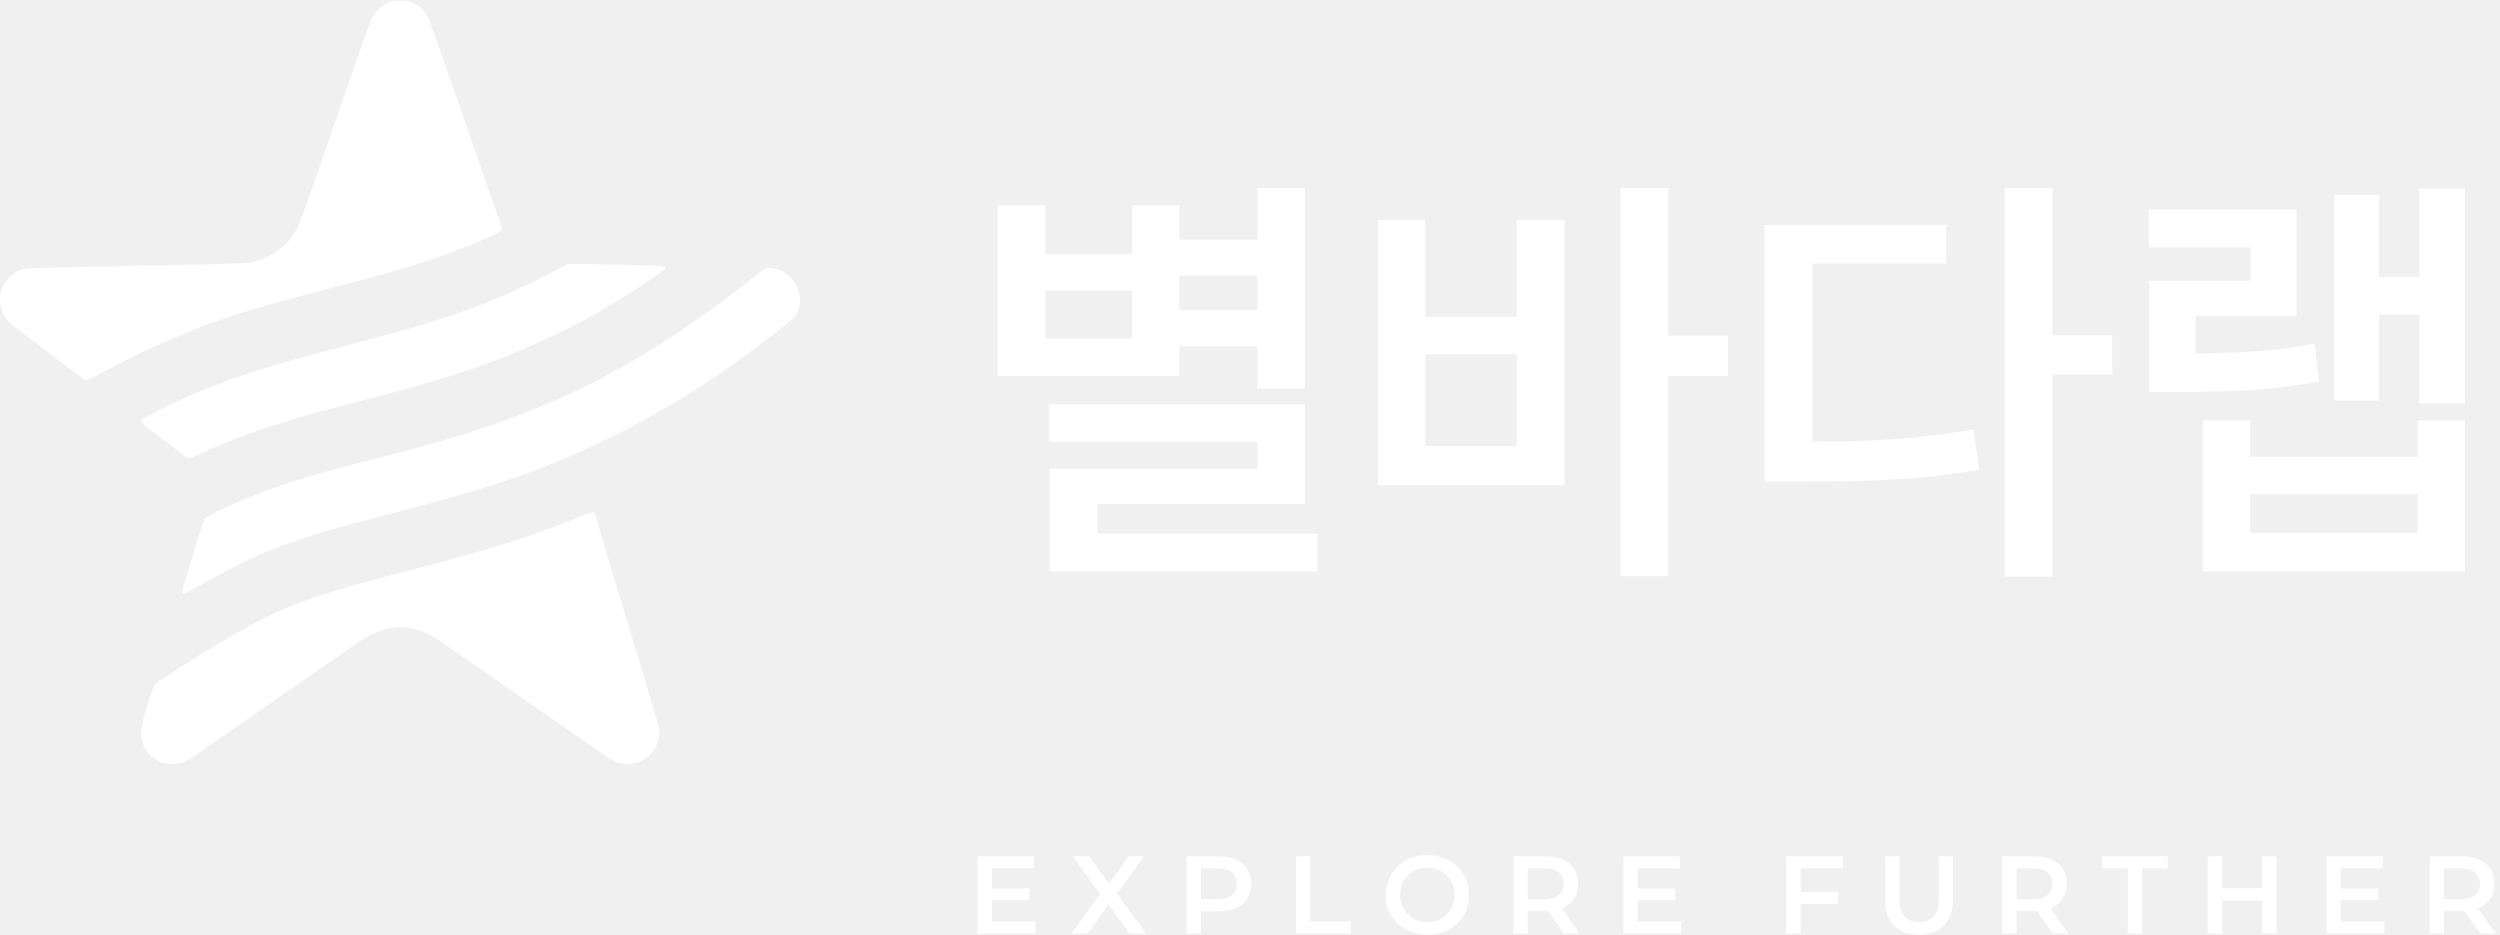
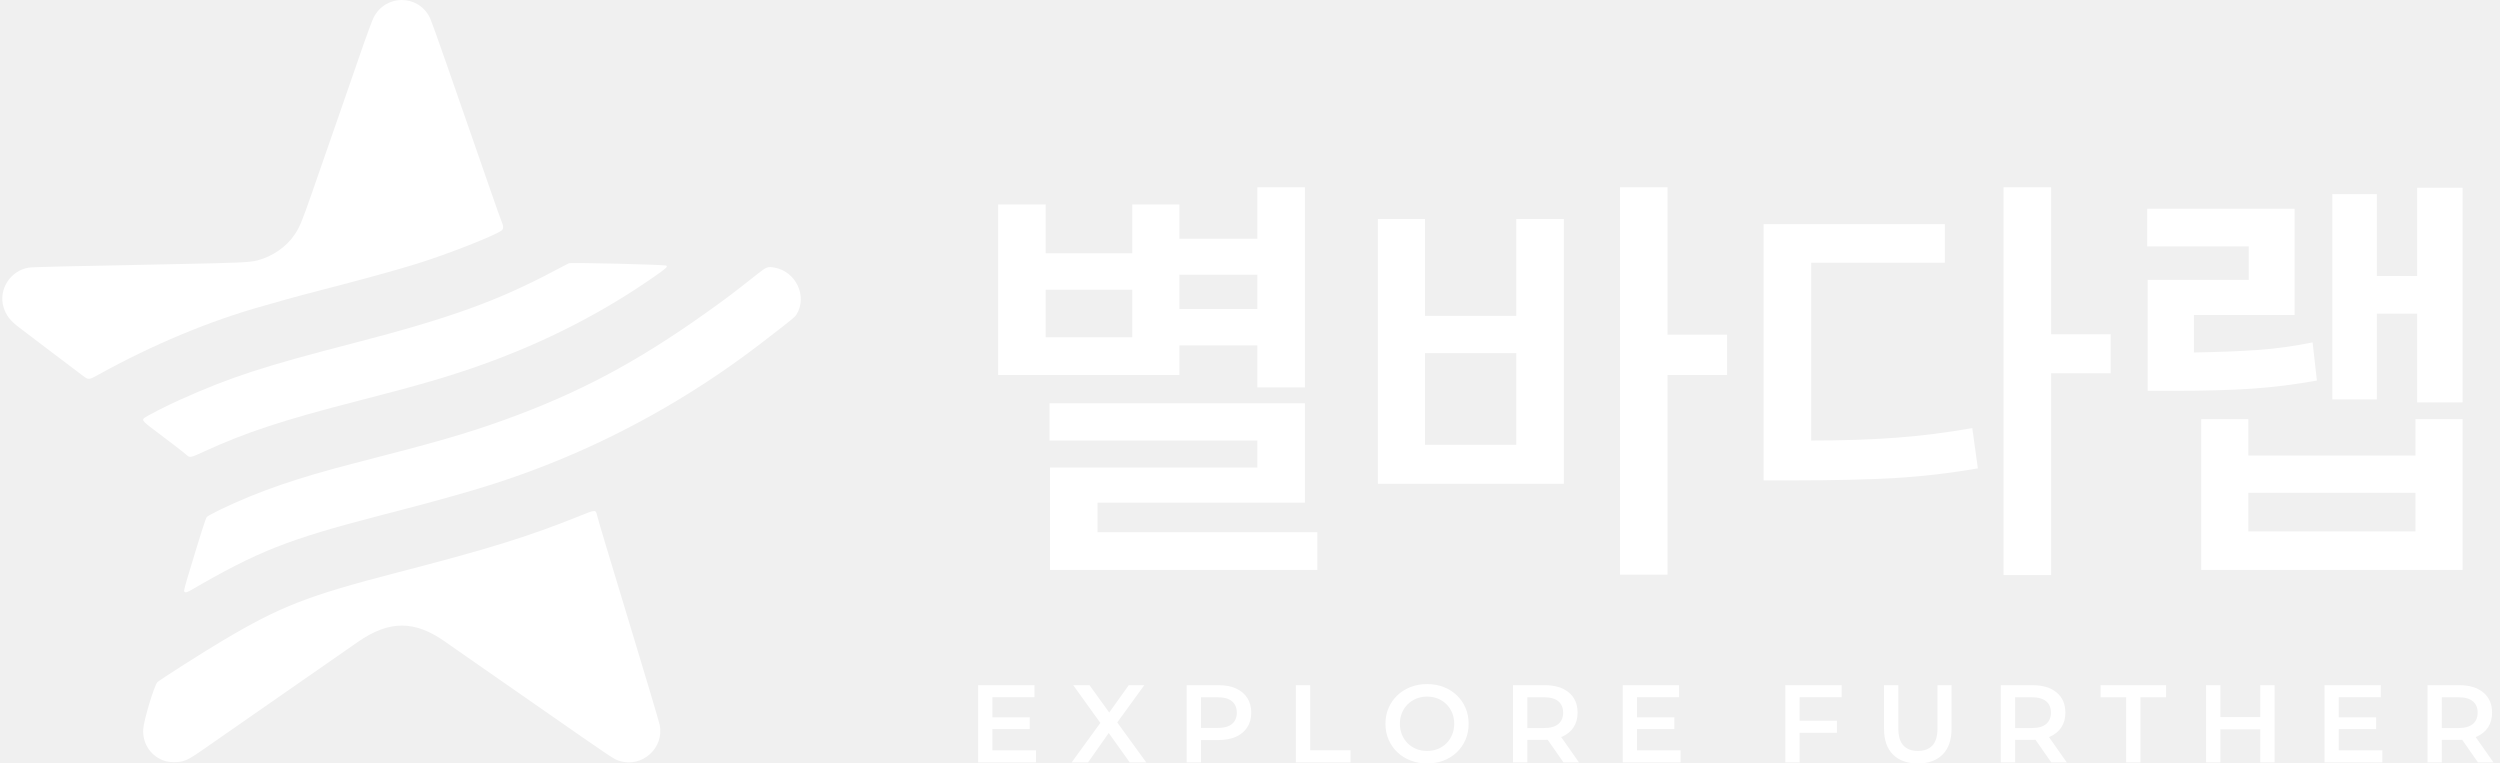
- <svg xmlns="http://www.w3.org/2000/svg" viewBox="0 0 727.98 271.74" width="728" height="272" role="img" aria-label="BYULBADA LAB">
+ <svg xmlns="http://www.w3.org/2000/svg" viewBox="0 0 727.98 222.40" width="728" height="222" role="img" aria-label="BYULBADA LAB">
  <g transform="translate(-21.1376,-15.4103) scale(0.203235)">
    <path d="M339.0,1168.6C318.4,1162.9 305.0,1144.1 306.3,1122.6C307.0,1109.8 322.3,1059.2 326.7,1055.0C330.4,1051.4 392.5,1011.9 420.5,995.3C502.9,946.3 542.3,931.0 670.0,897.9C804.3,863.1 858.7,846.2 932.6,816.5C956.1,807.0 955.9,807.0 958.0,816.4C958.6,819.1 964.2,838.4 970.6,859.4C988.1,917.3 997.6,948.9 1003.0,966.5C1026.5,1043.8 1046.4,1110.5 1047.6,1116.2C1054.5,1149.3 1022.5,1178.2 990.2,1168.1C981.7,1165.5 984.5,1167.4 870.0,1087.7C813.1,1048.1 762.9,1013.2 758.5,1010.1C754.1,1007.1 746.0,1001.4 740.5,997.5C696.3,966.0 659.6,965.9 614.5,997.2C602.8,1005.3 414.9,1136.0 392.0,1151.9C374.9,1163.8 369.9,1166.7 362.5,1168.6C356.4,1170.3 345.0,1170.2 339.0,1168.6ZM220.1,615.5C216.7,613.0 196.1,597.4 174.2,580.8C152.4,564.2 131.8,548.6 128.5,546.1C115.3,536.1 109.4,528.5 105.8,516.7C98.2,491.5 115.6,464.2 142.0,460.0C147.9,459.1 197.8,457.9 350.0,455.0C445.8,453.1 458.9,452.5 470.3,449.6C491.8,443.9 511.6,430.3 523.2,413.2C530.9,401.9 533.9,394.6 549.1,351.0C556.8,328.7 574.2,278.8 587.7,240.0C601.1,201.2 617.0,155.5 622.9,138.5C628.9,121.4 635.2,104.6 637.0,101.1C654.0,67.4 701.0,67.4 717.7,101.1C719.4,104.6 730.4,134.9 742.0,168.5C753.6,202.1 768.1,243.7 774.2,261.0C780.2,278.3 793.0,315.2 802.7,343.0C812.3,370.8 820.8,394.7 821.6,396.2C823.5,399.9 823.4,404.4 821.2,406.3C813.9,412.9 743.7,440.6 698.5,454.6C670.3,463.4 616.4,478.2 562.5,492.0C544.9,496.5 522.2,502.6 512.0,505.5C501.8,508.4 486.8,512.7 478.5,515.0C401.6,536.4 319.5,570.7 241.5,613.9C228.3,621.2 227.9,621.2 220.1,615.5Z" fill="#FFFFFF" />
    <path d="M365.0,923.6C365.0,922.3 367.0,914.5 369.5,906.3C388.6,842.8 395.9,819.8 397.6,817.9C398.6,816.7 407.4,811.9 417.0,807.3C471.2,781.2 526.8,762.0 610.0,740.6C727.5,710.5 770.7,698.0 824.0,678.8C930.8,640.3 1014.0,596.2 1114.5,524.6C1145.5,502.5 1150.7,498.5 1188.5,468.7C1200.7,459.0 1202.9,458.2 1212.2,459.9C1242.9,465.3 1259.9,500.4 1244.4,526.7C1241.9,531.0 1237.4,534.6 1190.0,571.0C1092.7,645.5 982.4,706.9 869.1,749.5C811.1,771.3 764.1,785.3 645.5,816.0C513.5,850.2 470.9,867.1 373.5,923.7C368.1,926.8 365.0,926.8 365.0,923.6ZM368.3,728.7C363.5,724.5 346.1,711.0 330.5,699.4C305.3,680.6 304.1,679.4 307.6,676.0C310.3,673.4 339.3,658.5 359.5,649.5C431.4,617.2 478.3,601.9 609.5,568.0C746.3,532.6 815.2,507.7 896.3,464.6C906.9,459.0 916.3,454.1 917.3,453.7C920.8,452.4 1054.8,455.6 1057.1,457.1C1059.6,458.6 1056.9,461.1 1039.4,473.2C964.6,525.3 883.3,566.8 793.5,599.0C747.0,615.7 702.5,628.7 615.5,651.0C506.8,678.9 453.6,696.4 393.3,724.1C373.8,733.1 373.3,733.2 368.3,728.7Z" fill="#FFFFFF" />
  </g>
  <path d="M380.014 113.014H366.139V100.764H343.389V109.389H290.514V59.639H304.389V73.889H329.639V59.639H343.389V69.639H366.139V54.639H380.014ZM380.014 146.639H319.514V155.264H383.639V166.264H305.639V136.389H366.139V128.514H305.514V117.639H380.014ZM329.639 98.389V84.514H304.389V98.389ZM366.139 90.139V80.139H343.389V90.139Z" fill="#FFFFFF" />
  <path d="M485.794 97.639H503.169V109.389H485.794V167.639H471.919V54.639H485.794ZM415.044 92.139H441.669V63.889H455.544V141.139H401.294V63.889H415.044ZM441.669 129.764V103.014H415.044V129.764Z" fill="#FFFFFF" />
  <path d="M597.699 97.514H615.074V108.889H597.699V167.764H583.824V54.639H597.699ZM566.699 76.639H527.699V128.514Q541.387 128.514 552.387 127.702Q563.387 126.889 574.699 124.889L576.324 136.639Q564.074 138.764 552.106 139.452Q540.137 140.139 523.199 140.139H513.824V65.389H566.699Z" fill="#FFFFFF" />
  <path d="M717.729 117.389H704.479V91.514H692.729V116.514H679.729V56.639H692.729V80.514H704.479V54.764H717.729ZM655.229 132.889H703.979V122.264H717.729V166.264H641.479V122.264H655.229ZM703.979 155.014V143.764H655.229V155.014ZM668.729 91.889H639.354V102.827Q650.479 102.639 658.229 102.077Q665.979 101.514 673.979 99.889L675.229 111.014Q665.542 112.764 656.261 113.389Q646.979 114.014 633.604 114.014H625.854V81.639H655.354V71.889H625.729V60.889H668.729Z" fill="#FFFFFF" />
-   <path d="M284.678 271.736V249.214H301.107V252.728H288.836V268.222H301.554V271.736ZM288.518 262.012V258.588H299.732V262.012Z" fill="#FFFFFF" />
-   <path d="M311.964 271.736 321.47 258.661 321.466 261.812 312.422 249.214H317.166L323.893 258.532L321.938 258.564L328.62 249.214H333.151L324.163 261.607V258.571L333.717 271.736H328.896L321.833 261.836L323.715 261.832L316.753 271.736Z" fill="#FFFFFF" />
-   <path d="M345.517 271.736V249.214H354.763Q357.748 249.214 359.894 250.174Q362.041 251.133 363.197 252.936Q364.354 254.738 364.354 257.232Q364.354 259.698 363.197 261.498Q362.041 263.298 359.894 264.26Q357.748 265.221 354.763 265.221H347.827L349.693 263.289V271.736ZM349.693 263.733 347.827 261.691H354.589Q357.342 261.691 358.742 260.521Q360.142 259.351 360.142 257.232Q360.142 255.085 358.742 253.915Q357.342 252.745 354.589 252.745H347.827L349.693 250.703Z" fill="#FFFFFF" />
-   <path d="M377.369 271.736V249.214H381.544V268.201H393.308V271.736Z" fill="#FFFFFF" />
-   <path d="M415.662 272.054Q413.043 272.054 410.816 271.186Q408.59 270.317 406.955 268.752Q405.319 267.188 404.412 265.081Q403.505 262.975 403.505 260.473Q403.505 257.971 404.412 255.868Q405.319 253.764 406.958 252.194Q408.597 250.625 410.814 249.76Q413.03 248.896 415.653 248.896Q418.28 248.896 420.487 249.755Q422.694 250.615 424.327 252.175Q425.959 253.736 426.867 255.849Q427.774 257.963 427.774 260.476Q427.774 262.989 426.867 265.102Q425.959 267.216 424.327 268.775Q422.694 270.335 420.487 271.195Q418.28 272.054 415.662 272.054ZM415.653 268.402Q417.359 268.402 418.797 267.816Q420.234 267.23 421.302 266.16Q422.37 265.09 422.966 263.644Q423.562 262.197 423.562 260.467Q423.562 258.736 422.969 257.3Q422.376 255.865 421.307 254.793Q420.238 253.722 418.799 253.135Q417.36 252.548 415.654 252.548Q413.947 252.548 412.502 253.136Q411.056 253.724 409.982 254.797Q408.908 255.87 408.313 257.308Q407.717 258.745 407.717 260.466Q407.717 262.186 408.311 263.633Q408.906 265.079 409.977 266.158Q411.049 267.238 412.498 267.82Q413.947 268.402 415.653 268.402Z" fill="#FFFFFF" />
-   <path d="M440.718 271.736V249.214H449.922Q454.43 249.214 456.992 251.345Q459.555 253.475 459.555 257.232Q459.555 259.698 458.398 261.482Q457.241 263.266 455.095 264.221Q452.949 265.177 449.964 265.177H443.028L444.893 263.289V271.736ZM455.431 271.736 449.729 263.56H454.215L459.953 271.736ZM444.893 263.733 443.028 261.719H449.789Q452.542 261.719 453.943 260.535Q455.343 259.351 455.343 257.232Q455.343 255.085 453.943 253.915Q452.542 252.745 449.789 252.745H443.028L444.893 250.703Z" fill="#FFFFFF" />
-   <path d="M472.731 271.736V249.214H489.16V252.728H476.889V268.222H489.607V271.736ZM476.571 262.012V258.588H487.785V262.012Z" fill="#FFFFFF" />
-   <path d="M520.154 271.736V249.214H536.584V252.728H524.329V271.736ZM523.983 263.1V259.586H535.209V263.1Z" fill="#FFFFFF" />
-   <path d="M558.8 272.054Q554.18 272.054 551.565 269.451Q548.949 266.848 548.949 261.909V249.214H553.124V261.768Q553.124 265.238 554.618 266.82Q556.111 268.402 558.836 268.402Q561.565 268.402 563.056 266.82Q564.548 265.238 564.548 261.768V249.214H568.65V261.909Q568.65 266.848 566.035 269.451Q563.419 272.054 558.8 272.054Z" fill="#FFFFFF" />
-   <path d="M583.021 271.736V249.214H592.225Q596.732 249.214 599.295 251.345Q601.857 253.475 601.857 257.232Q601.857 259.698 600.7 261.482Q599.544 263.266 597.397 264.221Q595.251 265.177 592.266 265.177H585.33L587.196 263.289V271.736ZM597.734 271.736 592.032 263.56H596.518L602.256 271.736ZM587.196 263.733 585.33 261.719H592.092Q594.845 261.719 596.245 260.535Q597.646 259.351 597.646 257.232Q597.646 255.085 596.245 253.915Q594.845 252.745 592.092 252.745H585.33L587.196 250.703Z" fill="#FFFFFF" />
-   <path d="M619.587 271.736V252.749H612.123V249.214H631.226V252.749H623.762V271.736Z" fill="#FFFFFF" />
-   <path d="M658.706 271.736V249.214H662.882V271.736ZM642.895 271.736V249.214H647.07V271.736ZM646.724 262.09V258.51H659.025V262.09Z" fill="#FFFFFF" />
-   <path d="M677.449 271.736V249.214H693.879V252.728H681.608V268.222H694.325V271.736ZM681.289 262.012V258.588H692.504V262.012Z" fill="#FFFFFF" />
-   <path d="M707.499 271.736V249.214H716.703Q721.211 249.214 723.773 251.345Q726.336 253.475 726.336 257.232Q726.336 259.698 725.179 261.482Q724.022 263.266 721.876 264.221Q719.73 265.177 716.745 265.177H709.809L711.674 263.289V271.736ZM722.212 271.736 716.51 263.56H720.996L726.734 271.736ZM711.674 263.733 709.809 261.719H716.57Q719.323 261.719 720.724 260.535Q722.124 259.351 722.124 257.232Q722.124 255.085 720.724 253.915Q719.323 252.745 716.57 252.745H709.809L711.674 250.703Z" fill="#FFFFFF" />
+   <path d="M284.678 222.404V199.882H301.107V203.396H288.836V218.89H301.554V222.404ZM288.518 212.68V209.256H299.732V212.68Z" fill="#FFFFFF" />
+   <path d="M311.964 222.404 321.47 209.329 321.466 212.48 312.422 199.882H317.166L323.893 209.2L321.938 209.232L328.62 199.882H333.151L324.163 212.275V209.239L333.717 222.404H328.896L321.833 212.504L323.715 212.5L316.753 222.404Z" fill="#FFFFFF" />
+   <path d="M345.517 222.404V199.882H354.763Q357.748 199.882 359.894 200.842Q362.041 201.801 363.197 203.604Q364.354 205.406 364.354 207.9Q364.354 210.366 363.197 212.166Q362.041 213.966 359.894 214.928Q357.748 215.889 354.763 215.889H347.827L349.693 213.957V222.404ZM349.693 214.401 347.827 212.359H354.589Q357.342 212.359 358.742 211.189Q360.142 210.019 360.142 207.9Q360.142 205.753 358.742 204.583Q357.342 203.413 354.589 203.413H347.827L349.693 201.371Z" fill="#FFFFFF" />
+   <path d="M377.369 222.404V199.882H381.544V218.869H393.308V222.404Z" fill="#FFFFFF" />
+   <path d="M415.662 222.722Q413.043 222.722 410.816 221.854Q408.59 220.985 406.955 219.421Q405.319 217.856 404.412 215.749Q403.505 213.643 403.505 211.141Q403.505 208.64 404.412 206.536Q405.319 204.432 406.958 202.863Q408.597 201.293 410.814 200.428Q413.03 199.564 415.653 199.564Q418.28 199.564 420.487 200.423Q422.694 201.283 424.327 202.844Q425.959 204.404 426.867 206.517Q427.774 208.631 427.774 211.144Q427.774 213.657 426.867 215.77Q425.959 217.884 424.327 219.444Q422.694 221.003 420.487 221.863Q418.28 222.722 415.662 222.722ZM415.653 219.07Q417.359 219.07 418.797 218.484Q420.234 217.898 421.302 216.828Q422.37 215.758 422.966 214.312Q423.562 212.865 423.562 211.135Q423.562 209.404 422.969 207.968Q422.376 206.533 421.307 205.462Q420.238 204.39 418.799 203.803Q417.36 203.216 415.654 203.216Q413.947 203.216 412.502 203.804Q411.056 204.392 409.982 205.465Q408.908 206.538 408.313 207.976Q407.717 209.413 407.717 211.134Q407.717 212.854 408.311 214.301Q408.906 215.747 409.977 216.827Q411.049 217.906 412.498 218.488Q413.947 219.07 415.653 219.07Z" fill="#FFFFFF" />
+   <path d="M440.718 222.404V199.882H449.922Q454.43 199.882 456.992 202.013Q459.555 204.143 459.555 207.9Q459.555 210.366 458.398 212.15Q457.241 213.934 455.095 214.889Q452.949 215.845 449.964 215.845H443.028L444.893 213.957V222.404ZM455.431 222.404 449.729 214.228H454.215L459.953 222.404ZM444.893 214.401 443.028 212.387H449.789Q452.542 212.387 453.943 211.203Q455.343 210.019 455.343 207.9Q455.343 205.753 453.943 204.583Q452.542 203.413 449.789 203.413H443.028L444.893 201.371Z" fill="#FFFFFF" />
+   <path d="M472.731 222.404V199.882H489.16V203.396H476.889V218.89H489.607V222.404ZM476.571 212.68V209.256H487.785V212.68Z" fill="#FFFFFF" />
+   <path d="M520.154 222.404V199.882H536.584V203.396H524.329V222.404ZM523.983 213.768V210.254H535.209V213.768Z" fill="#FFFFFF" />
+   <path d="M558.8 222.722Q554.18 222.722 551.565 220.119Q548.949 217.516 548.949 212.577V199.882H553.124V212.436Q553.124 215.906 554.618 217.488Q556.111 219.07 558.836 219.07Q561.565 219.07 563.056 217.488Q564.548 215.906 564.548 212.436V199.882H568.65V212.577Q568.65 217.516 566.035 220.119Q563.419 222.722 558.8 222.722Z" fill="#FFFFFF" />
+   <path d="M583.021 222.404V199.882H592.225Q596.732 199.882 599.295 202.013Q601.857 204.143 601.857 207.9Q601.857 210.366 600.7 212.15Q599.544 213.934 597.397 214.889Q595.251 215.845 592.266 215.845H585.33L587.196 213.957V222.404ZM597.734 222.404 592.032 214.228H596.518L602.256 222.404ZM587.196 214.401 585.33 212.387H592.092Q594.845 212.387 596.245 211.203Q597.646 210.019 597.646 207.9Q597.646 205.753 596.245 204.583Q594.845 203.413 592.092 203.413H585.33L587.196 201.371Z" fill="#FFFFFF" />
+   <path d="M619.587 222.404V203.417H612.123V199.882H631.226V203.417H623.762V222.404Z" fill="#FFFFFF" />
+   <path d="M658.706 222.404V199.882H662.882V222.404ZM642.895 222.404V199.882H647.07V222.404ZM646.724 212.758V209.178H659.025V212.758Z" fill="#FFFFFF" />
+   <path d="M677.449 222.404V199.882H693.879V203.396H681.608V218.89H694.325V222.404ZM681.289 212.68V209.256H692.504V212.68Z" fill="#FFFFFF" />
+   <path d="M707.499 222.404V199.882H716.703Q721.211 199.882 723.773 202.013Q726.336 204.143 726.336 207.9Q726.336 210.366 725.179 212.15Q724.022 213.934 721.876 214.889Q719.73 215.845 716.745 215.845H709.809L711.674 213.957V222.404ZM722.212 222.404 716.51 214.228H720.996L726.734 222.404ZM711.674 214.401 709.809 212.387H716.57Q719.323 212.387 720.724 211.203Q722.124 210.019 722.124 207.9Q722.124 205.753 720.724 204.583Q719.323 203.413 716.57 203.413H709.809L711.674 201.371Z" fill="#FFFFFF" />
</svg>
